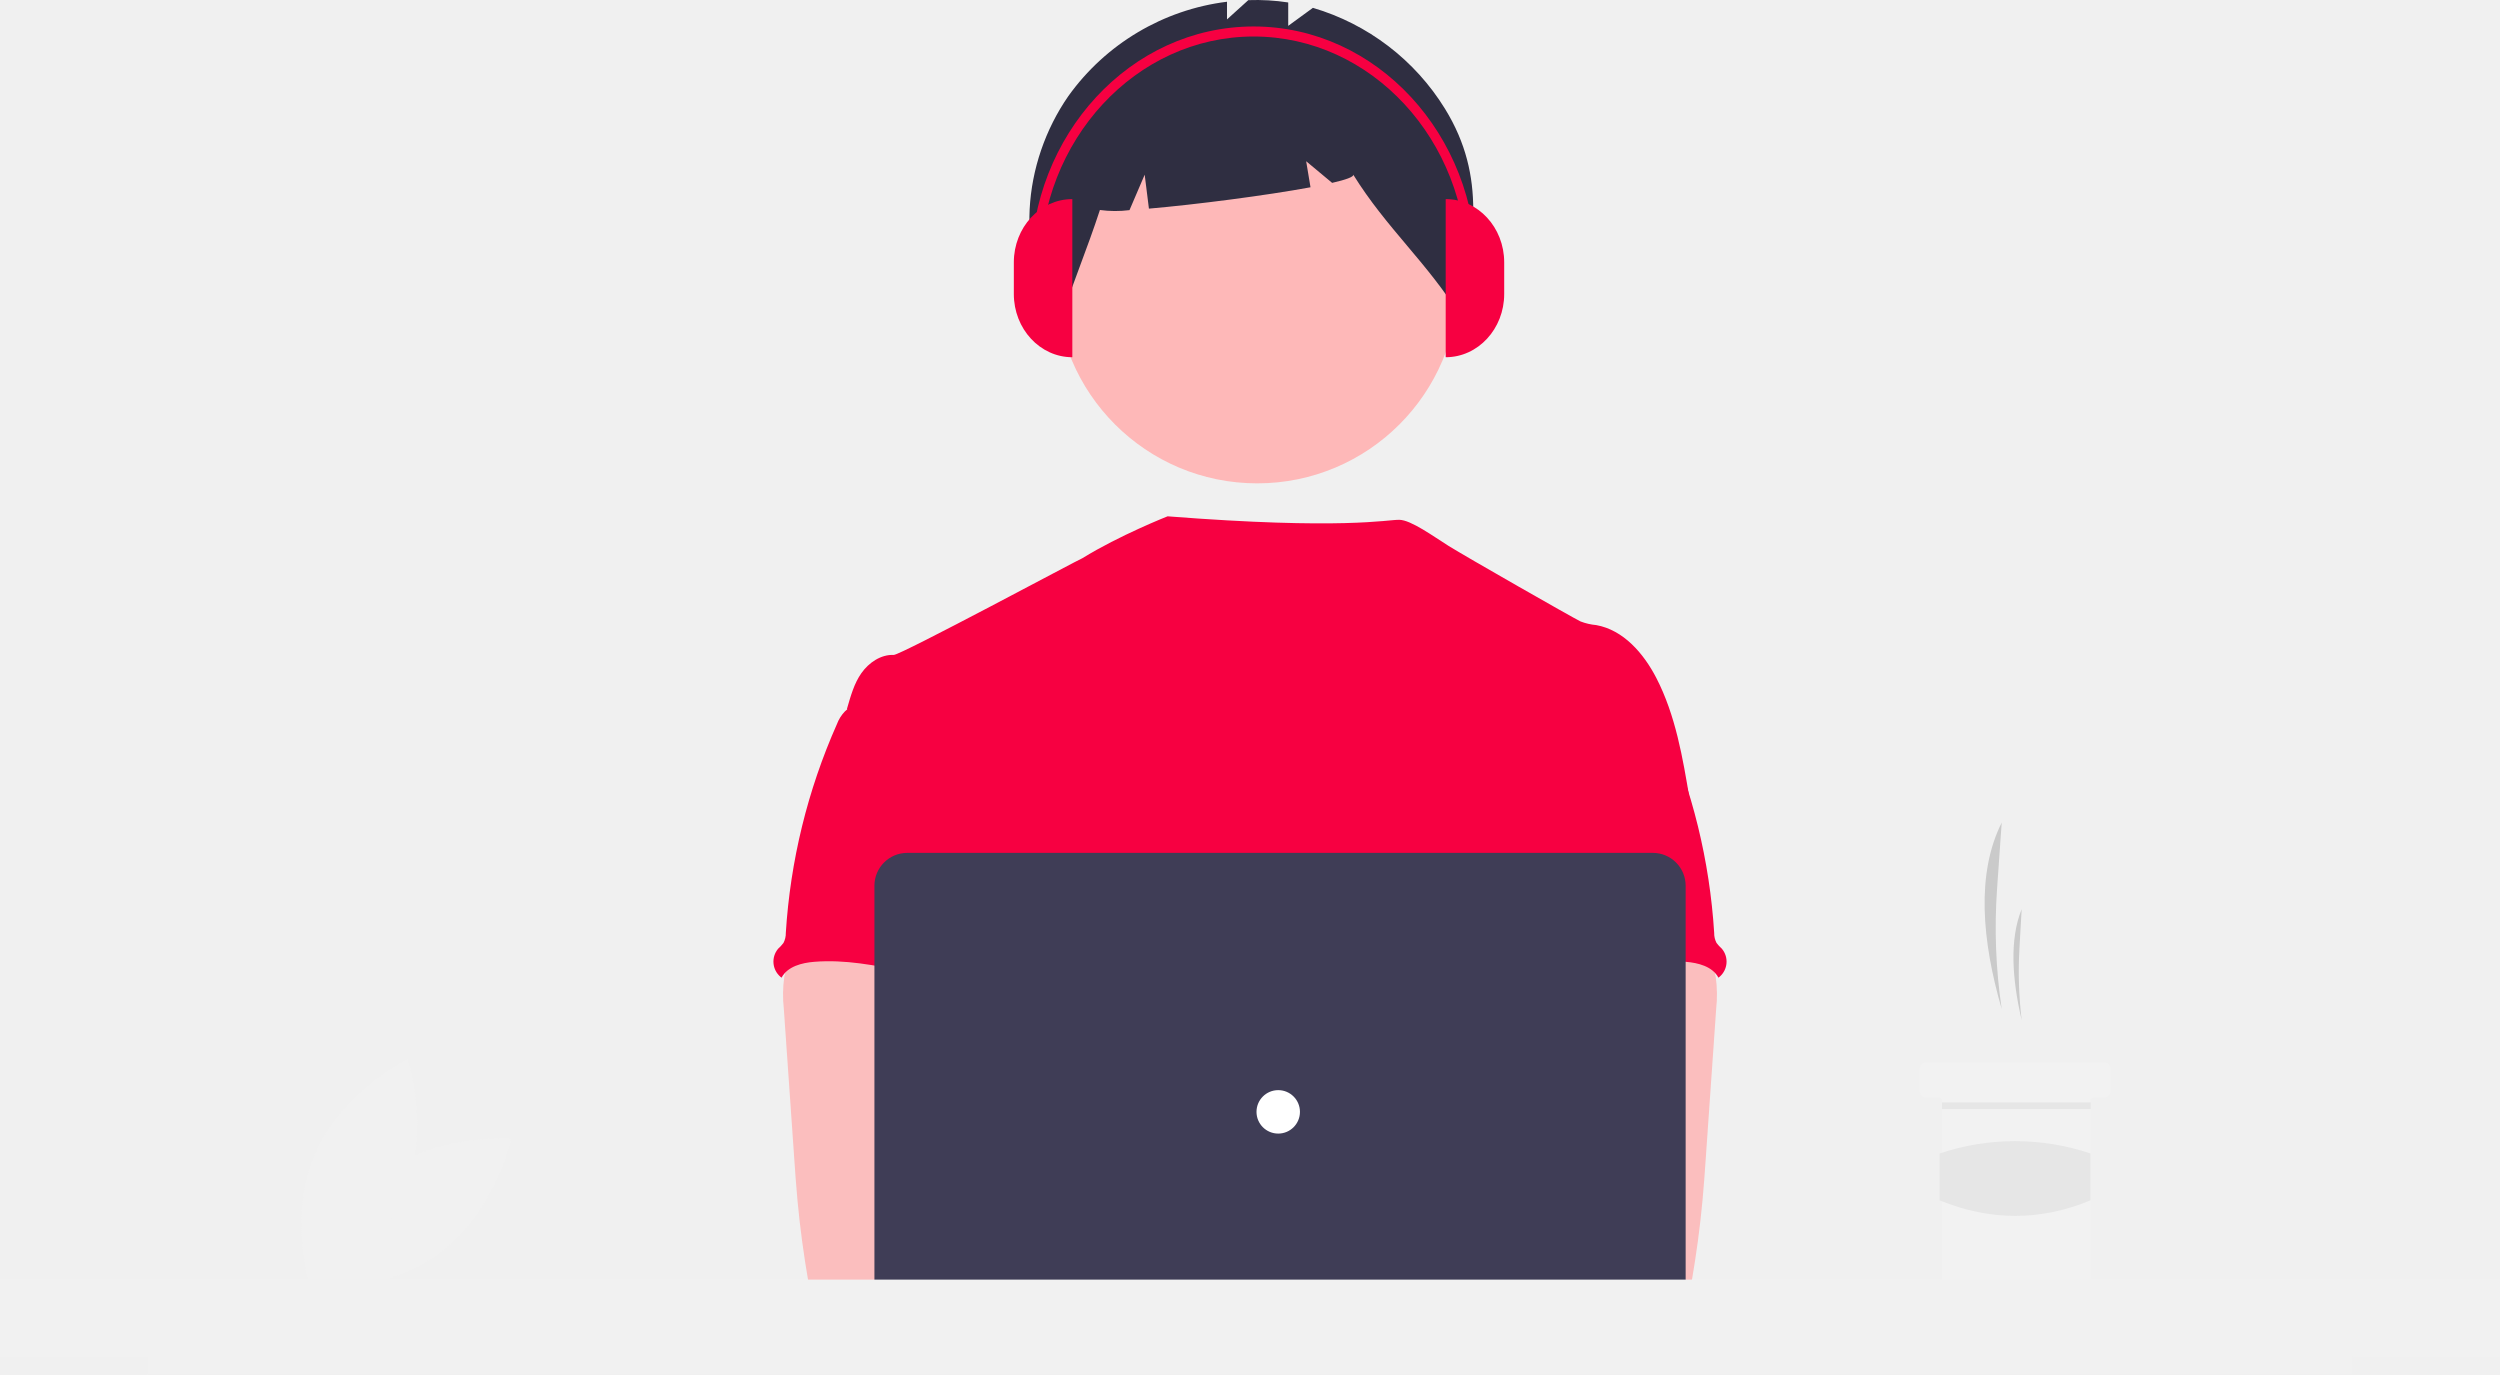
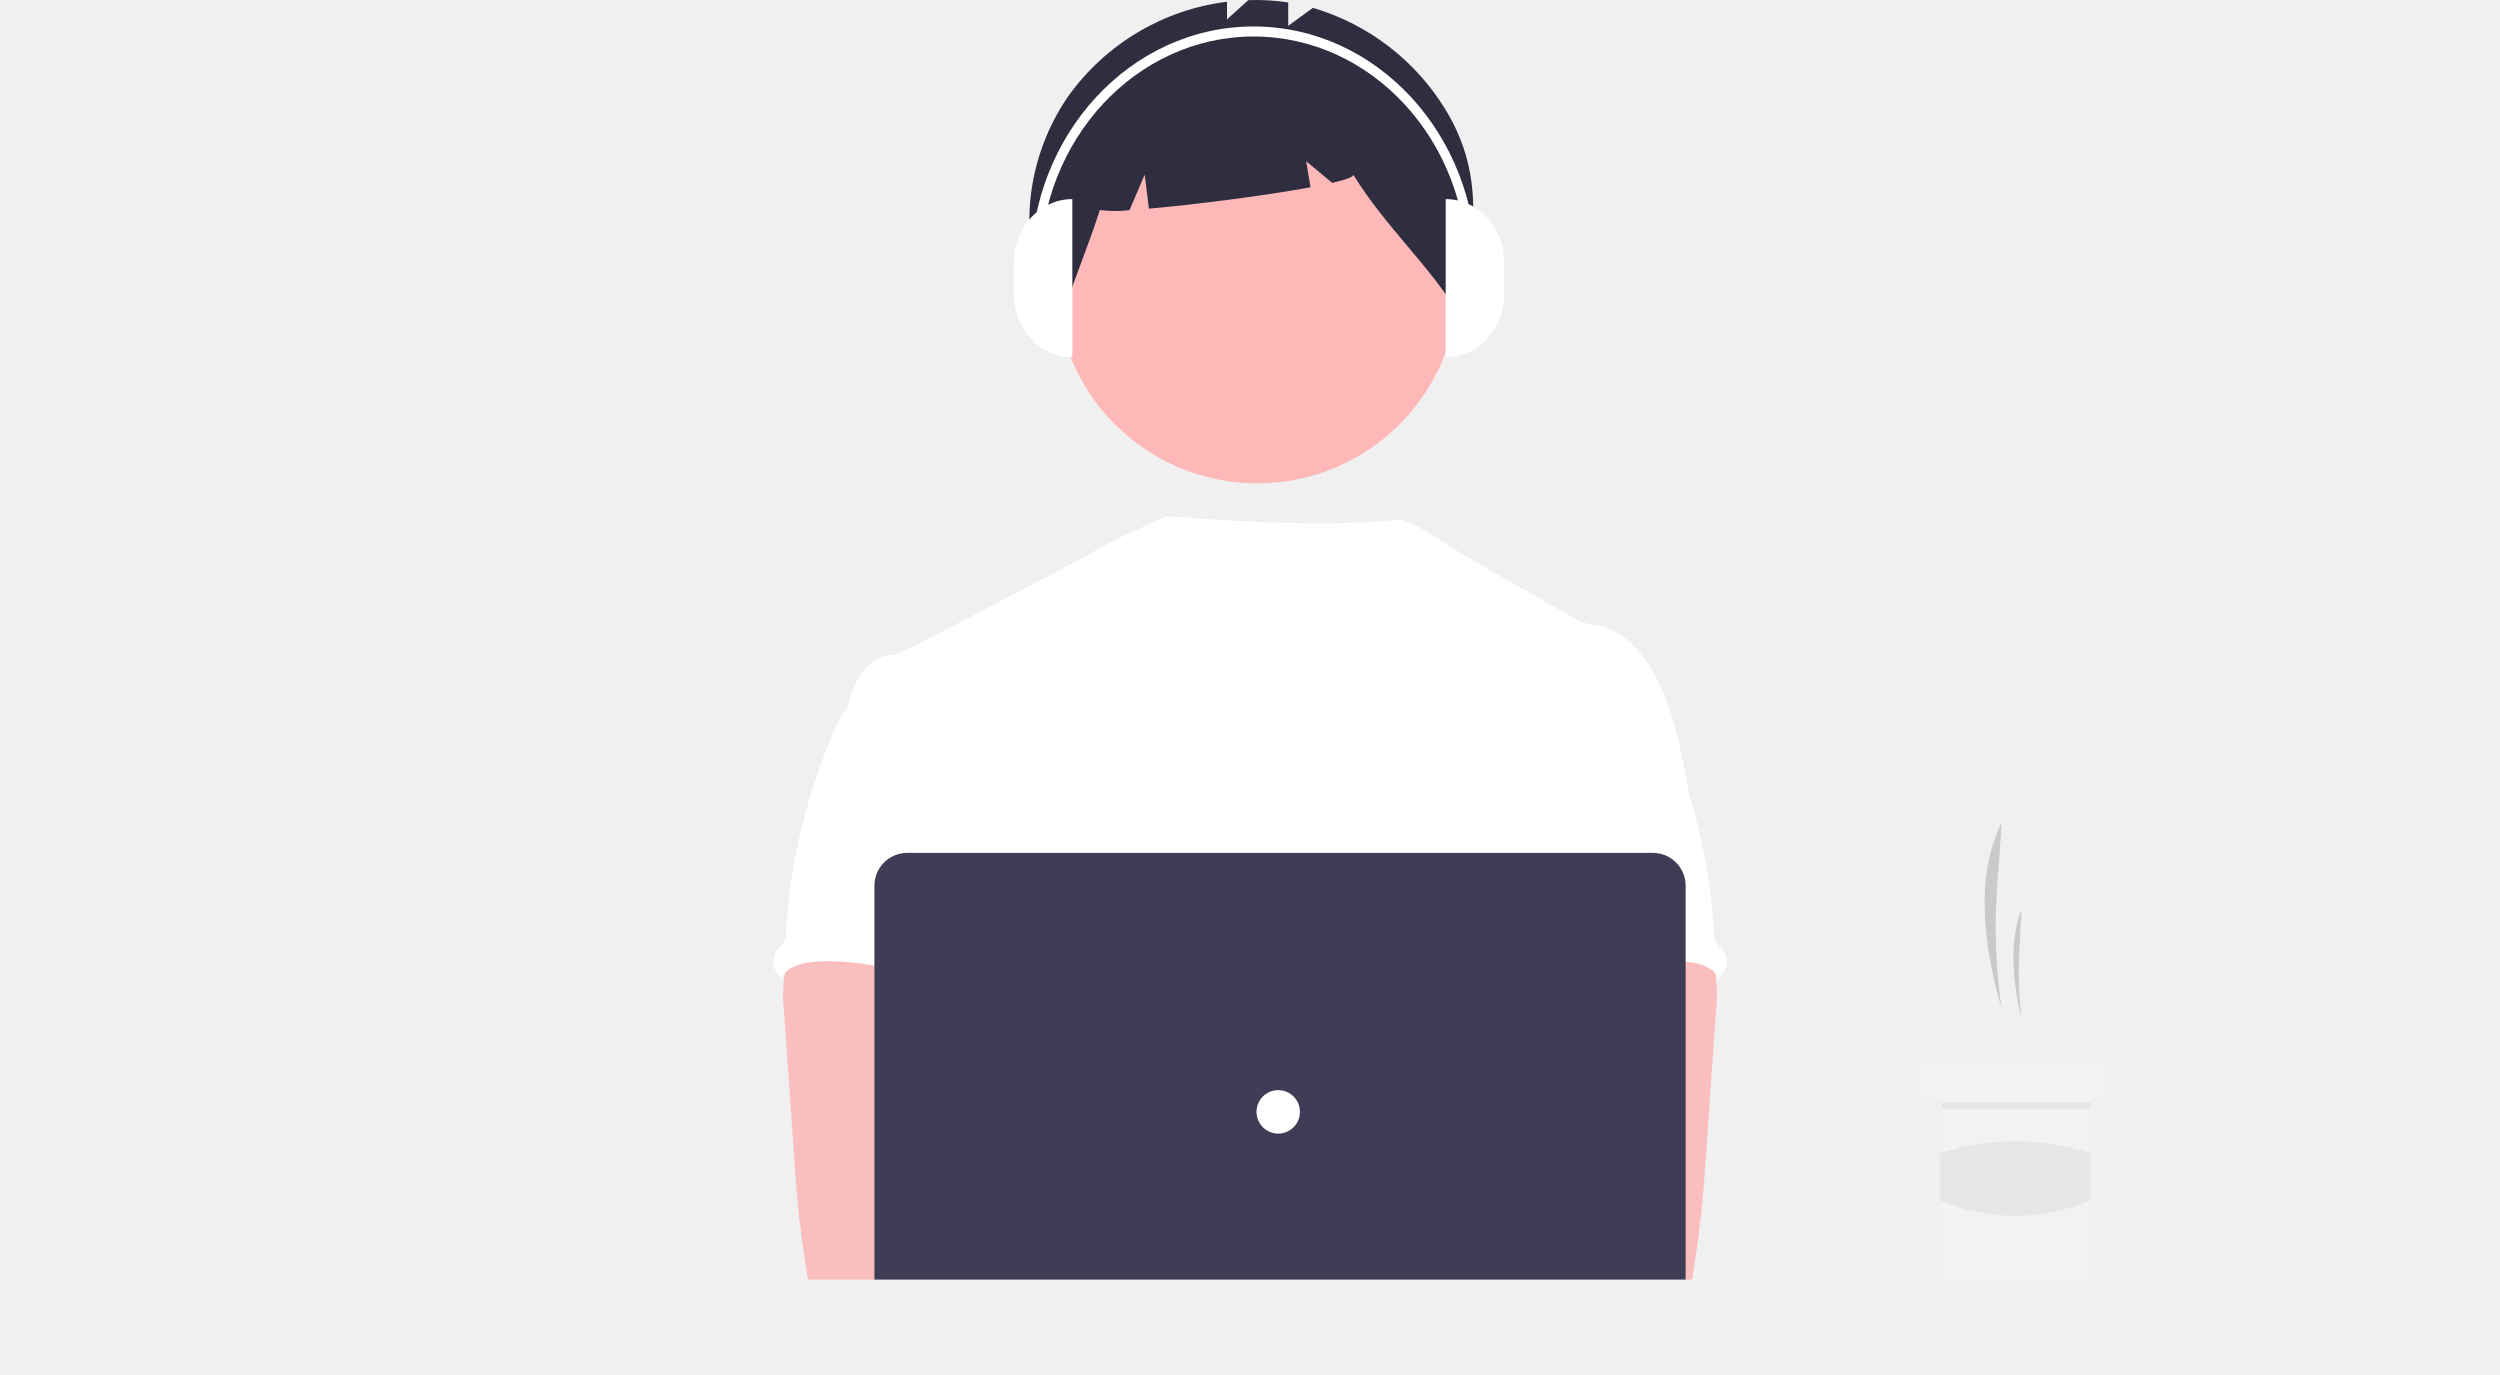
<svg xmlns="http://www.w3.org/2000/svg" data-name="Layer 1" width="878.63" height="483" viewBox="0 0 878.63 483">
  <path d="M294.716,621.203c-19.511,14.544-25.04,40.135-25.04,40.135s26.104,2.009,45.615-12.535,25.04-40.135,25.04-40.135S314.227,606.659,294.716,621.203Z" transform="translate(-160.6848 -208.5)" fill="#f1f1f1" />
  <path d="M302.844,628.032c-9.377,22.456-32.862,34.028-32.862,34.028s-8.281-24.837,1.096-47.293,32.862-34.028,32.862-34.028S312.221,605.576,302.844,628.032Z" transform="translate(-160.6848 -208.5)" fill="#f1f1f1" />
  <path d="M864.187,563.114h0a194.657,194.657,0,0,1-1.633-42.195l1.633-23.307h0c-9,17.908-6.966,41.479,0,65.502Z" transform="translate(-160.6848 -208.5)" fill="#cacaca" />
  <path d="M871.205,567.013h0a143.091,143.091,0,0,1-.786-25.116l.786-13.873h0C866.875,538.683,867.854,552.713,871.205,567.013Z" transform="translate(-160.6848 -208.5)" fill="#cacaca" />
  <path d="M902.401,584.17v7.798a2.352,2.352,0,0,1-2.339,2.339h-3.899a.777.777,0,0,0-.78.78v63.943a2.351,2.351,0,0,1-2.339,2.339H845.476a2.341,2.341,0,0,1-2.339-2.339V595.087a.782.782,0,0,0-.78-.78H837.678a2.341,2.341,0,0,1-2.339-2.339v-7.798a2.336,2.336,0,0,1,2.339-2.339h62.383A2.346,2.346,0,0,1,902.401,584.17Z" transform="translate(-160.6848 -208.5)" fill="#f2f2f2" />
  <rect x="682.522" y="387.445" width="52.246" height="2.339" fill="#e6e6e6" />
  <path d="M895.383,630.369c-17.483,7.235-35.156,7.315-53.026,0v-16.481a83.274,83.274,0,0,1,53.026,0Z" transform="translate(-160.6848 -208.5)" fill="#e6e6e6" />
  <circle id="fff0188c-9915-4c0d-8339-9317a77083e8" data-name="Ellipse 276" cx="441.853" cy="99.211" r="70.666" fill="#feb8b8" />
-   <path id="ac220ed6-7c3f-4d1e-8d82-3295770c496a-71" data-name="Path 1461" d="M668.54,246.746a81.614,81.614,0,0,0-46.43-35.492l-8.675,6.331v-8.22a75.123,75.123,0,0,0-14.032-.817l-7.485,6.772V209.11a80.834,80.834,0,0,0-55.763,33.169c-16.254,23.432-18.998,56.032-3.011,79.652,4.388-13.487,9.715-26.142,14.104-39.628a39.916,39.916,0,0,0,10.399.05l5.339-12.459,1.492,11.931c16.55-1.441,41.096-4.607,56.785-7.508l-1.526-9.154,9.128,7.606c4.806-1.106,7.66-2.11,7.425-2.877,11.668,18.811,25.948,30.826,37.616,49.637C678.337,293.006,683.437,270.951,668.54,246.746Z" transform="translate(-160.6848 -208.5)" fill="#2f2e41" />
-   <path d="M754.52,489.43c-2.43-14.619-4.936-29.519-11.731-42.689-4.466-8.626-11.554-16.847-21.11-18.552a20.422,20.422,0,0,1-5.497-1.272c-2.8-1.349-40.425-22.827-46.405-26.568-5.135-3.212-13.24-9.158-17.327-9.158-4.112-.09-19.878,3.579-81.414-1.231,0,0-16.905,6.663-29.985,14.743-.198-.131-63.869,34.06-66.261,33.97-4.53-.191-8.741,2.71-11.338,6.362-2.596,3.652-3.814,8.174-5.089,12.546,13.907,30.97,26.631,61.98,40.539,92.95a7.931,7.931,0,0,1,1.006,3.815,9.31,9.31,0,0,1-1.73,3.815c-6.82,10.956-6.603,24.736-5.858,37.613.746,12.877,1.668,26.478-4.087,38.02-1.565,3.169-3.601,6.069-5.089,9.238-3.486,7.177-4.746,30.131-2.71,37.842l255.121,7.309C730.067,673.102,754.52,489.43,754.52,489.43Z" transform="translate(-160.6848 -208.5)" fill="#f70041" />
-   <path id="bb46eb08-8e3e-4ac5-913b-26d221d967b9-72" data-name="Path 1421" d="M436.31,551.903a45.043,45.043,0,0,0-.153,11.109l3.657,52.513c.343,4.949.681,9.887,1.146,14.824.877,9.581,2.188,19.086,3.815,28.578a5.09,5.09,0,0,0,5.216,4.949c16.096,3.406,32.726,3.27,49.153,2.342,25.067-1.399,89.198-4.046,93.116-9.136s1.635-13.322-3.474-17.438-89.739-14.149-89.739-14.149c.827-6.553,3.321-12.724,5.688-18.946,4.25-11.035,8.22-22.432,8.297-34.253s-4.377-24.25-14.061-31.022c-7.966-5.56-18.221-6.591-27.928-6.362-7.062.203-19.265-1.489-25.716,1.272C440.223,538.431,437.264,546.905,436.31,551.903Z" transform="translate(-160.6848 -208.5)" fill="#fbbebe" />
-   <path id="efe93a1e-ccdd-49fd-af5f-e26394aa0937-73" data-name="Path 1430" d="M457.627,458.523a13.17,13.17,0,0,0-2.824,4.518A213.588,213.588,0,0,0,436.862,536.356a7.329,7.329,0,0,1-.827,3.55,15.535,15.535,0,0,1-1.87,2.023,7.024,7.024,0,0,0,.84,9.898q.173.146.356.281c2.099-3.951,7.125-5.242,11.592-5.586,21.389-1.692,42.282,8.259,63.734,7.508-1.514-5.23-3.691-10.256-4.925-15.548-5.459-23.502,8.156-49.089-.191-71.726-1.667-4.53-4.453-8.983-8.843-10.968a23.555,23.555,0,0,0-5.662-1.499c-5.421-.98-16.212-5.166-21.453-3.486-1.935.624-2.697,2.443-4.301,3.542C462.877,455.902,459.646,456.474,457.627,458.523Z" transform="translate(-160.6848 -208.5)" fill="#f70041" />
-   <path id="a38c3c09-000b-42b7-8619-0229d8aff5e9-74" data-name="Path 1421" d="M754.672,536.183c-6.451-2.762-18.653-1.069-25.716-1.272-9.707-.229-19.962.802-27.928,6.362-9.684,6.772-14.137,19.201-14.061,31.022s4.046,23.218,8.297,34.253c2.366,6.222,4.861,12.393,5.688,18.946,0,0-84.63,10.034-89.739,14.149s-7.392,12.348-3.474,17.438,126.173,10.2,142.269,6.794a5.09,5.09,0,0,0,5.216-4.949c1.627-9.491,2.937-18.996,3.815-28.578.465-4.937.802-9.874,1.146-14.824l3.657-52.513a45.043,45.043,0,0,0-.153-11.109C762.736,546.905,759.777,538.431,754.672,536.183Z" transform="translate(-160.6848 -208.5)" fill="#fbbebe" />
-   <path id="bd3879bf-5d05-49be-b690-c4d97e29a2ab-75" data-name="Path 1430" d="M734.687,454.346c-1.603-1.099-2.366-2.918-4.301-3.542-5.241-1.68-16.032,2.507-21.453,3.486a23.555,23.555,0,0,0-5.662,1.499c-4.389,1.985-7.175,6.438-8.843,10.968-8.347,22.637,5.268,48.224-.191,71.726-1.234,5.293-3.411,10.318-4.925,15.548,21.453.751,42.346-9.2,63.734-7.508,4.467.343,9.493,1.635,11.592,5.586q.183-.135.356-.281a7.024,7.024,0,0,0,.84-9.898,15.535,15.535,0,0,1-1.87-2.023,7.329,7.329,0,0,1-.827-3.55,213.588,213.588,0,0,0-17.941-73.316,13.17,13.17,0,0,0-2.824-4.518C740.354,456.474,737.123,455.902,734.687,454.346Z" transform="translate(-160.6848 -208.5)" fill="#f70041" />
+   <path id="ac220ed6-7c3f-4d1e-8d82-3295770c496a-51" data-name="Path 1461" d="M668.54,246.746a81.614,81.614,0,0,0-46.43-35.492l-8.675,6.331v-8.22a75.123,75.123,0,0,0-14.032-.817l-7.485,6.772V209.11a80.834,80.834,0,0,0-55.763,33.169c-16.254,23.432-18.998,56.032-3.011,79.652,4.388-13.487,9.715-26.142,14.104-39.628a39.916,39.916,0,0,0,10.399.05l5.339-12.459,1.492,11.931c16.55-1.441,41.096-4.607,56.785-7.508l-1.526-9.154,9.128,7.606c4.806-1.106,7.66-2.11,7.425-2.877,11.668,18.811,25.948,30.826,37.616,49.637C678.337,293.006,683.437,270.951,668.54,246.746Z" transform="translate(-160.6848 -208.5)" fill="#2f2e41" />
+   <path d="M754.52,489.43c-2.43-14.619-4.936-29.519-11.731-42.689-4.466-8.626-11.554-16.847-21.11-18.552a20.422,20.422,0,0,1-5.497-1.272c-2.8-1.349-40.425-22.827-46.405-26.568-5.135-3.212-13.24-9.158-17.327-9.158-4.112-.09-19.878,3.579-81.414-1.231,0,0-16.905,6.663-29.985,14.743-.198-.131-63.869,34.06-66.261,33.97-4.53-.191-8.741,2.71-11.338,6.362-2.596,3.652-3.814,8.174-5.089,12.546,13.907,30.97,26.631,61.98,40.539,92.95a7.931,7.931,0,0,1,1.006,3.815,9.31,9.31,0,0,1-1.73,3.815c-6.82,10.956-6.603,24.736-5.858,37.613.746,12.877,1.668,26.478-4.087,38.02-1.565,3.169-3.601,6.069-5.089,9.238-3.486,7.177-4.746,30.131-2.71,37.842l255.121,7.309C730.067,673.102,754.52,489.43,754.52,489.43Z" transform="translate(-160.6848 -208.5)" fill="#ffffff" />
+   <path id="bb46eb08-8e3e-4ac5-913b-26d221d967b9-52" data-name="Path 1421" d="M436.31,551.903a45.043,45.043,0,0,0-.153,11.109l3.657,52.513c.343,4.949.681,9.887,1.146,14.824.877,9.581,2.188,19.086,3.815,28.578a5.09,5.09,0,0,0,5.216,4.949c16.096,3.406,32.726,3.27,49.153,2.342,25.067-1.399,89.198-4.046,93.116-9.136s1.635-13.322-3.474-17.438-89.739-14.149-89.739-14.149c.827-6.553,3.321-12.724,5.688-18.946,4.25-11.035,8.22-22.432,8.297-34.253s-4.377-24.25-14.061-31.022c-7.966-5.56-18.221-6.591-27.928-6.362-7.062.203-19.265-1.489-25.716,1.272C440.223,538.431,437.264,546.905,436.31,551.903Z" transform="translate(-160.6848 -208.5)" fill="#fbbebe" />
+   <path id="efe93a1e-ccdd-49fd-af5f-e26394aa0937-53" data-name="Path 1430" d="M457.627,458.523a13.17,13.17,0,0,0-2.824,4.518A213.588,213.588,0,0,0,436.862,536.356a7.329,7.329,0,0,1-.827,3.55,15.535,15.535,0,0,1-1.87,2.023,7.024,7.024,0,0,0,.84,9.898q.173.146.356.281c2.099-3.951,7.125-5.242,11.592-5.586,21.389-1.692,42.282,8.259,63.734,7.508-1.514-5.23-3.691-10.256-4.925-15.548-5.459-23.502,8.156-49.089-.191-71.726-1.667-4.53-4.453-8.983-8.843-10.968a23.555,23.555,0,0,0-5.662-1.499c-5.421-.98-16.212-5.166-21.453-3.486-1.935.624-2.697,2.443-4.301,3.542C462.877,455.902,459.646,456.474,457.627,458.523Z" transform="translate(-160.6848 -208.5)" fill="#ffffff" />
+   <path id="a38c3c09-000b-42b7-8619-0229d8aff5e9-54" data-name="Path 1421" d="M754.672,536.183c-6.451-2.762-18.653-1.069-25.716-1.272-9.707-.229-19.962.802-27.928,6.362-9.684,6.772-14.137,19.201-14.061,31.022s4.046,23.218,8.297,34.253c2.366,6.222,4.861,12.393,5.688,18.946,0,0-84.63,10.034-89.739,14.149s-7.392,12.348-3.474,17.438,126.173,10.2,142.269,6.794a5.09,5.09,0,0,0,5.216-4.949c1.627-9.491,2.937-18.996,3.815-28.578.465-4.937.802-9.874,1.146-14.824l3.657-52.513a45.043,45.043,0,0,0-.153-11.109C762.736,546.905,759.777,538.431,754.672,536.183Z" transform="translate(-160.6848 -208.5)" fill="#fbbebe" />
+   <path id="bd3879bf-5d05-49be-b690-c4d97e29a2ab-55" data-name="Path 1430" d="M734.687,454.346c-1.603-1.099-2.366-2.918-4.301-3.542-5.241-1.68-16.032,2.507-21.453,3.486a23.555,23.555,0,0,0-5.662,1.499c-4.389,1.985-7.175,6.438-8.843,10.968-8.347,22.637,5.268,48.224-.191,71.726-1.234,5.293-3.411,10.318-4.925,15.548,21.453.751,42.346-9.2,63.734-7.508,4.467.343,9.493,1.635,11.592,5.586q.183-.135.356-.281a7.024,7.024,0,0,0,.84-9.898,15.535,15.535,0,0,1-1.87-2.023,7.329,7.329,0,0,1-.827-3.55,213.588,213.588,0,0,0-17.941-73.316,13.17,13.17,0,0,0-2.824-4.518C740.354,456.474,737.123,455.902,734.687,454.346Z" transform="translate(-160.6848 -208.5)" fill="#ffffff" />
  <circle cx="420.924" cy="438.81" r="19.073" fill="#fbbebe" />
  <circle cx="463.156" cy="438.81" r="19.073" fill="#fbbebe" />
  <path d="M741.572,690.288H479.542a11.552,11.552,0,0,1-11.539-11.539V519.783a11.552,11.552,0,0,1,11.539-11.539H741.572a11.552,11.552,0,0,1,11.539,11.539V678.75A11.552,11.552,0,0,1,741.572,690.288Z" transform="translate(-160.6848 -208.5)" fill="#3f3d56" />
  <circle id="bf1cdf42-3b4f-4239-91c9-f6802a29e918" data-name="Ellipse 263" cx="449.236" cy="390.766" r="7.635" fill="#fff" />
  <polygon points="878.63 449.724 0 449.724 0 476.724 51.97 476.724 51.97 483 826.68 483 826.68 476.724 878.63 476.724 878.63 449.724" fill="#f1f1f1" />
-   <path d="M537.556,334.049h0c-11.355,0-20.559-9.952-20.559-22.229h0V300.705c0-12.277,9.205-22.229,20.559-22.229h0v55.574Z" transform="translate(-160.6848 -208.5)" fill="#f70041" />
-   <path d="M668.779,278.476h0c11.355,0,20.559,9.952,20.559,22.229v11.115c0,12.277-9.205,22.229-20.559,22.229h0V278.476Z" transform="translate(-160.6848 -208.5)" fill="#f70041" />
-   <path d="M679.553,302.452h-3.262c0-44.73-33.656-81.121-75.026-81.121-41.369,0-75.026,36.391-75.026,81.121h-3.262c0-46.675,35.12-84.648,78.288-84.648C644.433,217.804,679.553,255.777,679.553,302.452Z" transform="translate(-160.6848 -208.5)" fill="#f70041" />
+   <path d="M537.556,334.049h0c-11.355,0-20.559-9.952-20.559-22.229h0V300.705c0-12.277,9.205-22.229,20.559-22.229h0v55.574Z" transform="translate(-160.6848 -208.5)" fill="#ffffff" />
+   <path d="M668.779,278.476h0c11.355,0,20.559,9.952,20.559,22.229v11.115c0,12.277-9.205,22.229-20.559,22.229h0V278.476Z" transform="translate(-160.6848 -208.5)" fill="#ffffff" />
+   <path d="M679.553,302.452h-3.262c0-44.73-33.656-81.121-75.026-81.121-41.369,0-75.026,36.391-75.026,81.121h-3.262c0-46.675,35.12-84.648,78.288-84.648C644.433,217.804,679.553,255.777,679.553,302.452Z" transform="translate(-160.6848 -208.5)" fill="#ffffff" />
</svg>
